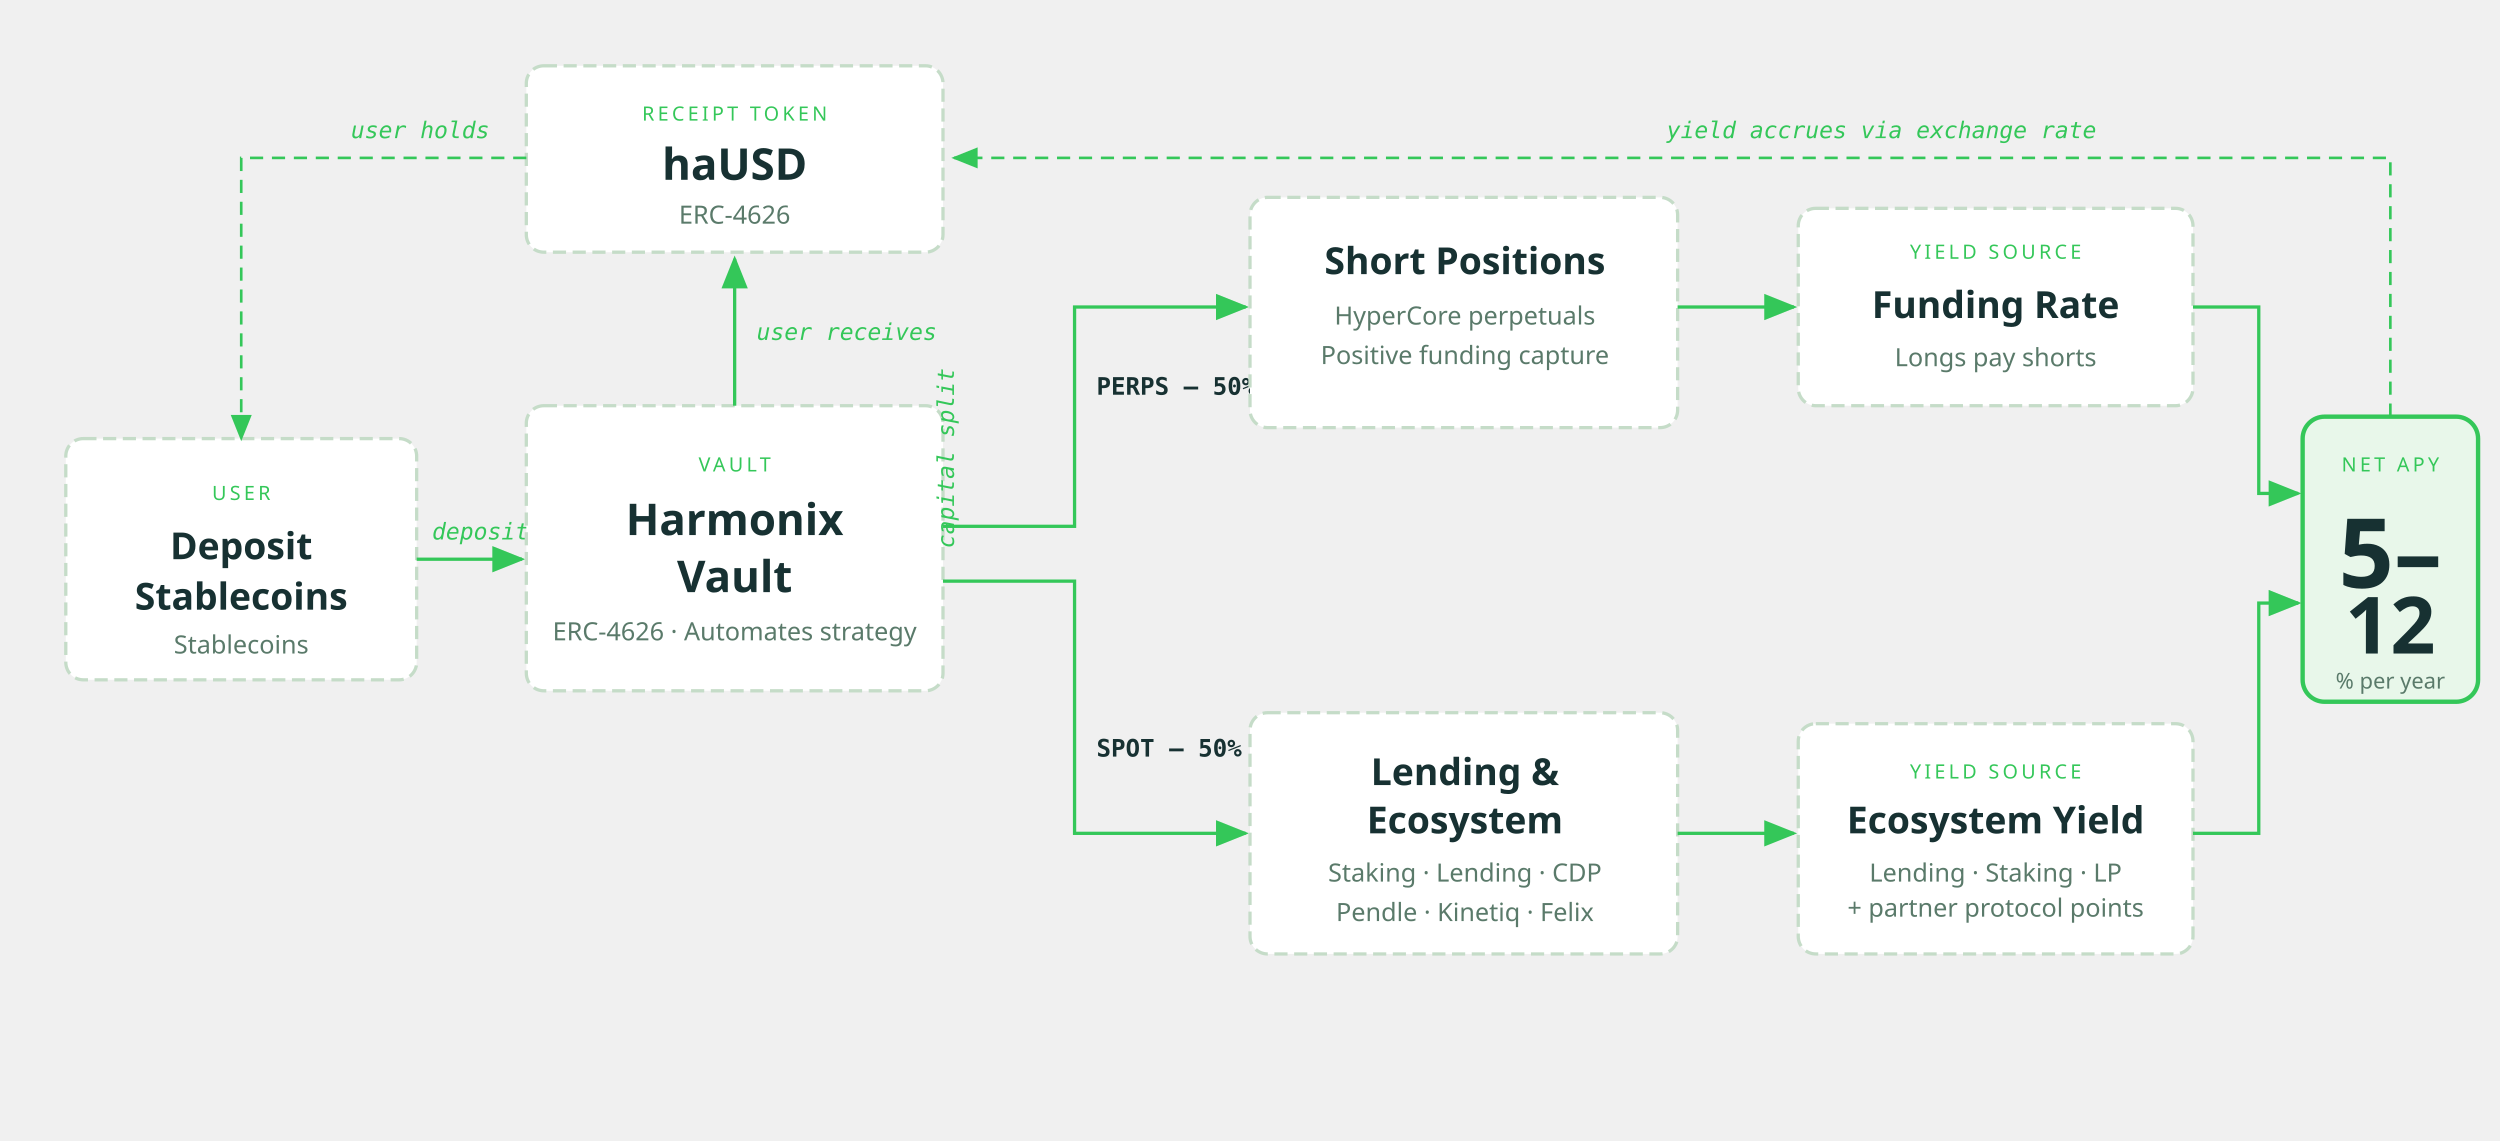
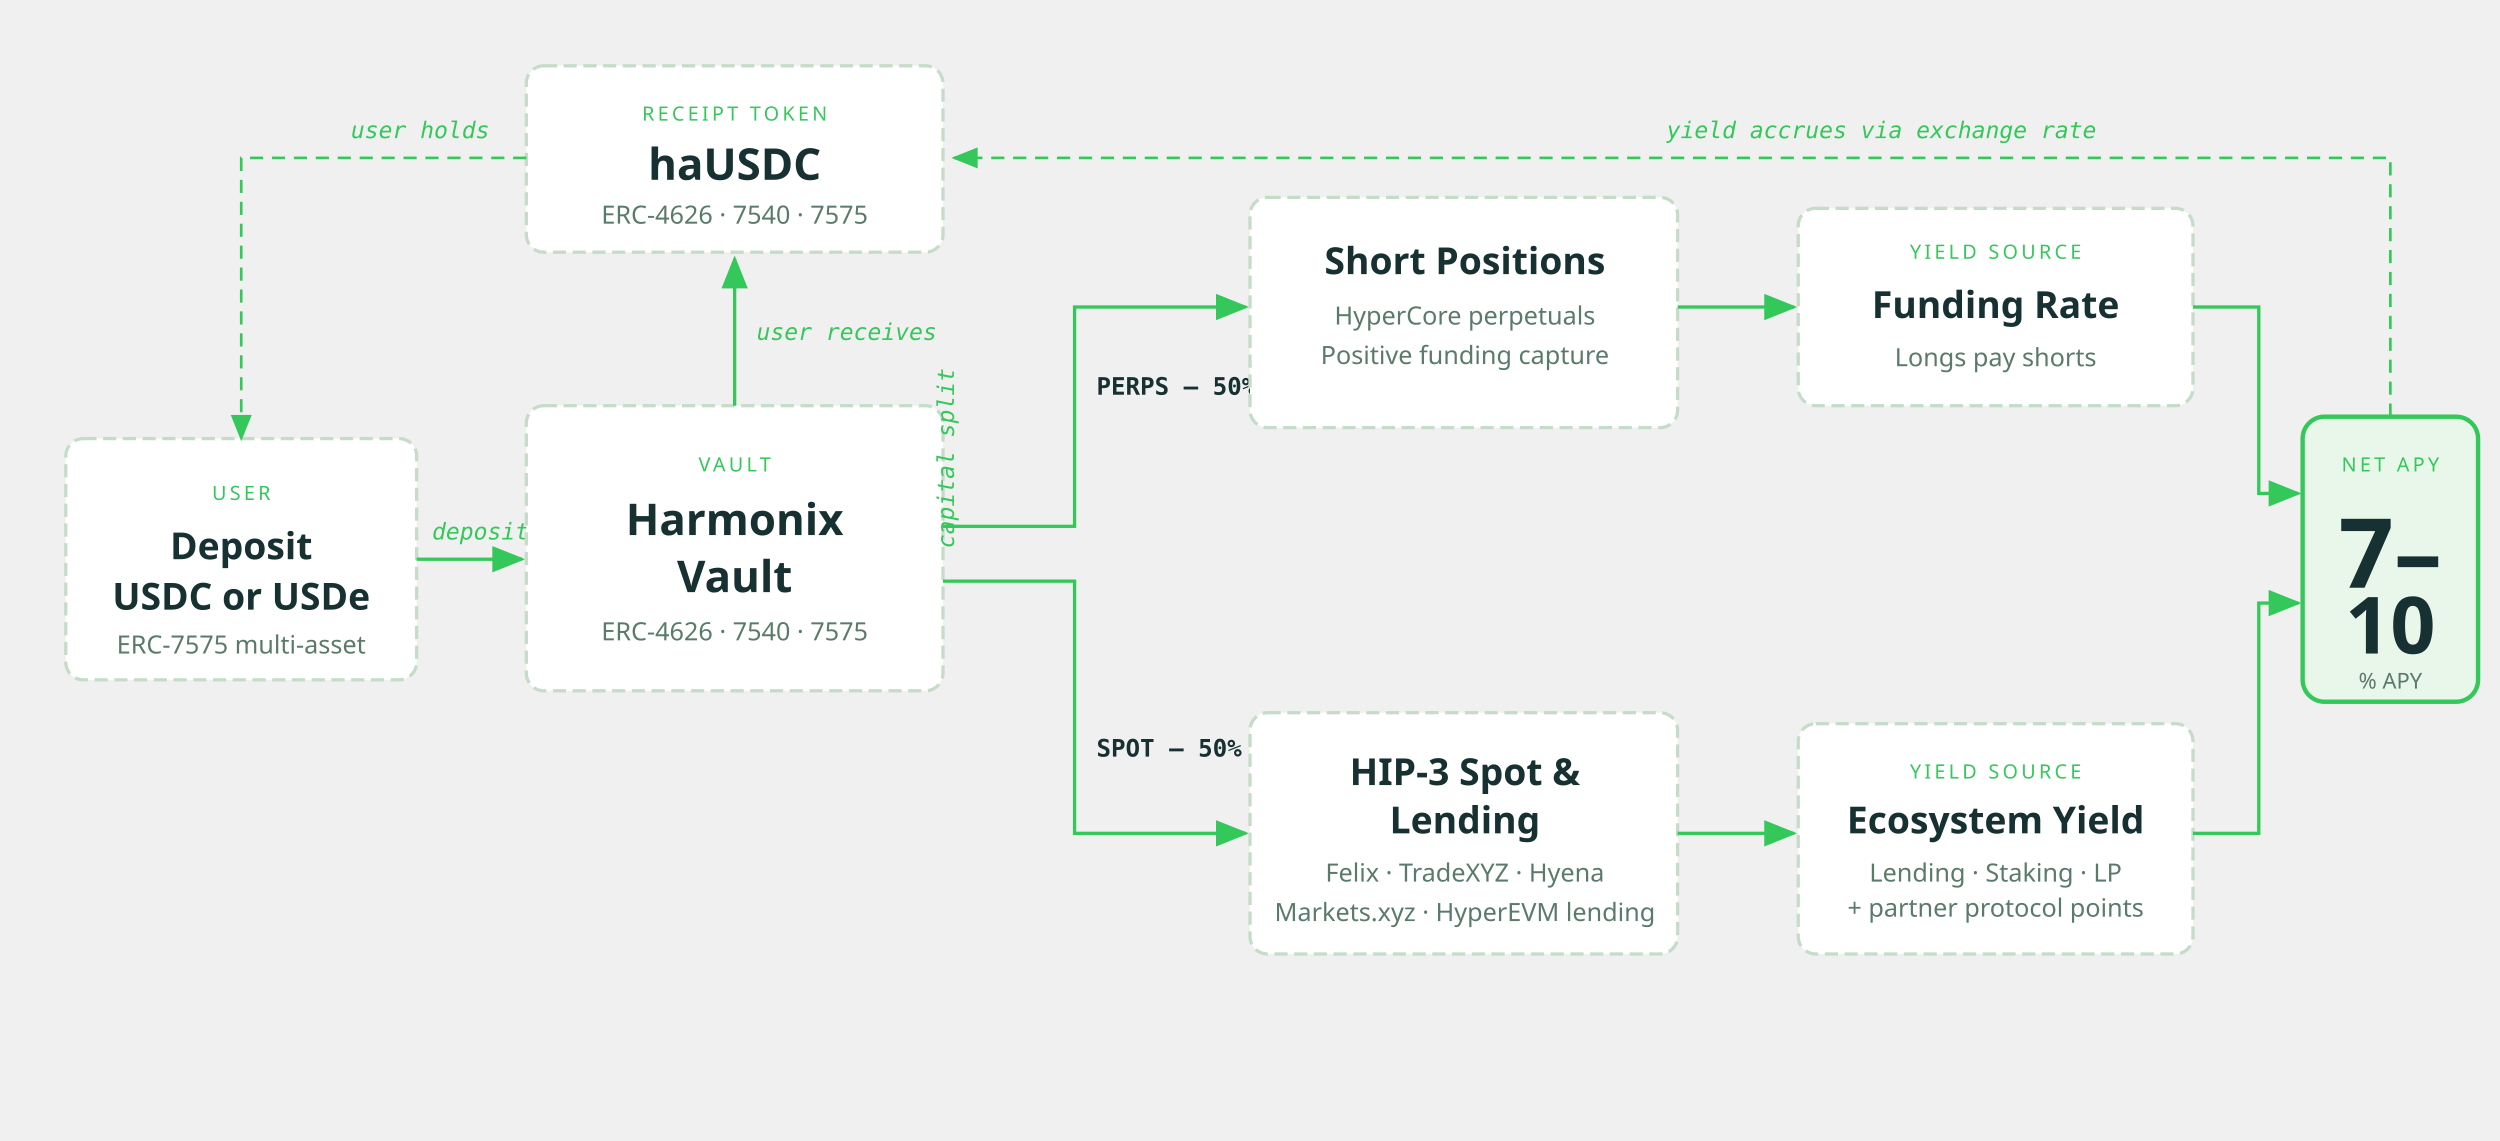
<svg xmlns="http://www.w3.org/2000/svg" viewBox="0 0 1140 520" fill="none">
  <rect width="1140" height="520" fill="none" />
  <defs>
    <marker id="arr" markerWidth="10" markerHeight="8" refX="9" refY="4" orient="auto">
      <path d="M0 0 L10 4 L0 8 Z" fill="#34C759" />
    </marker>
    <marker id="arr-up" markerWidth="10" markerHeight="8" refX="4" refY="0" orient="auto">
      <path d="M0 8 L4 0 L8 8 Z" fill="#34C759" />
    </marker>
    <marker id="arr-down" markerWidth="8" markerHeight="10" refX="4" refY="9" orient="auto">
      <path d="M0 0 L4 10 L8 0 Z" fill="#34C759" />
    </marker>
    <marker id="arr-left" markerWidth="10" markerHeight="8" refX="1" refY="4" orient="auto">
      <path d="M10 0 L0 4 L10 8 Z" fill="#34C759" />
    </marker>
  </defs>
  <style>
    .box { fill: #ffffff; stroke: #c5dcc8; stroke-width: 1.5; stroke-dasharray: 6 3; rx: 8; }
    .box-hl { fill: #e8f7ea; stroke: #34C759; stroke-width: 2; rx: 10; }
    .lbl { fill: #34C759; font-family: 'Aeonik', sans-serif; font-size: 9px; letter-spacing: 1.5px; }
    .ttl { fill: #173132; font-family: 'Aeonik', sans-serif; font-size: 17px; font-weight: 700; }
    .ttl-lg { fill: #173132; font-family: 'Aeonik', sans-serif; font-size: 20px; font-weight: 700; }
    .sub { fill: #5a7a6a; font-family: 'Aeonik', sans-serif; font-size: 11.5px; }
    .flow { fill: #34C759; font-family: 'Aeonik Mono', monospace; font-size: 10.5px; font-style: italic; }
    .pct { fill: #173132; font-family: 'Aeonik Mono', monospace; font-size: 11px; font-weight: 600; }
  </style>
  <rect class="box" x="30" y="200" width="160" height="110" />
  <text class="lbl" x="110" y="228" text-anchor="middle">USER</text>
  <text class="ttl" x="110" y="255" text-anchor="middle">Deposit</text>
-   <text class="ttl" x="110" y="278" text-anchor="middle">Stablecoins</text>
-   <text class="sub" x="110" y="298" text-anchor="middle">Stablecoins</text>
+   <text class="ttl" x="110" y="278" text-anchor="middle">USDC or USDe</text>
+   <text class="sub" x="110" y="298" text-anchor="middle">ERC-7575 multi-asset</text>
  <line x1="190" y1="255" x2="238" y2="255" stroke="#34C759" stroke-width="1.5" marker-end="url(#arr)" />
  <text class="flow" x="197" y="246">deposit</text>
  <rect class="box" x="240" y="185" width="190" height="130" />
  <text class="lbl" x="335" y="215" text-anchor="middle">VAULT</text>
  <text class="ttl-lg" x="335" y="244" text-anchor="middle">Harmonix</text>
  <text class="ttl-lg" x="335" y="270" text-anchor="middle">Vault</text>
-   <text class="sub" x="335" y="292" text-anchor="middle">ERC-4626 · Automates strategy</text>
+   <text class="sub" x="335" y="292" text-anchor="middle">ERC-4626 · 7540 · 7575</text>
  <path d="M335 185 L335 118" stroke="#34C759" stroke-width="1.5" fill="none" marker-end="url(#arr)" />
  <text class="flow" x="345" y="155">user receives</text>
  <rect class="box" x="240" y="30" width="190" height="85" />
  <text class="lbl" x="335" y="55" text-anchor="middle">RECEIPT TOKEN</text>
-   <text class="ttl-lg" x="335" y="82" text-anchor="middle">haUSD</text>
-   <text class="sub" x="335" y="102" text-anchor="middle">ERC-4626</text>
+   <text class="ttl-lg" x="335" y="82" text-anchor="middle">haUSDC</text>
+   <text class="sub" x="335" y="102" text-anchor="middle">ERC-4626 · 7540 · 7575</text>
  <text class="flow" x="465" y="220" transform="rotate(-90 465 250)">capital split</text>
  <path d="M430 240 L490 240 L490 140 L568 140" stroke="#34C759" stroke-width="1.5" fill="none" marker-end="url(#arr)" />
  <text class="pct" x="500" y="180">PERPS — 50%</text>
  <path d="M430 265 L490 265 L490 380 L568 380" stroke="#34C759" stroke-width="1.5" fill="none" marker-end="url(#arr)" />
  <text class="pct" x="500" y="345">SPOT — 50%</text>
  <rect class="box" x="570" y="90" width="195" height="105" />
  <text class="ttl" x="668" y="125" text-anchor="middle">Short Positions</text>
  <text class="sub" x="668" y="148" text-anchor="middle">HyperCore perpetuals</text>
  <text class="sub" x="668" y="166" text-anchor="middle">Positive funding capture</text>
  <rect class="box" x="570" y="325" width="195" height="110" />
-   <text class="ttl" x="668" y="358" text-anchor="middle">Lending &amp;</text>
-   <text class="ttl" x="668" y="380" text-anchor="middle">Ecosystem</text>
-   <text class="sub" x="668" y="402" text-anchor="middle">Staking · Lending · CDP</text>
-   <text class="sub" x="668" y="420" text-anchor="middle">Pendle · Kinetiq · Felix</text>
+   <text class="ttl" x="668" y="358" text-anchor="middle">HIP-3 Spot &amp;</text>
+   <text class="ttl" x="668" y="380" text-anchor="middle">Lending</text>
+   <text class="sub" x="668" y="402" text-anchor="middle">Felix · TradeXYZ · Hyena</text>
+   <text class="sub" x="668" y="420" text-anchor="middle">Markets.xyz · HyperEVM lending</text>
  <line x1="765" y1="140" x2="818" y2="140" stroke="#34C759" stroke-width="1.5" marker-end="url(#arr)" />
  <line x1="765" y1="380" x2="818" y2="380" stroke="#34C759" stroke-width="1.5" marker-end="url(#arr)" />
  <rect class="box" x="820" y="95" width="180" height="90" />
  <text class="lbl" x="910" y="118" text-anchor="middle">YIELD SOURCE</text>
  <text class="ttl" x="910" y="145" text-anchor="middle">Funding Rate</text>
  <text class="sub" x="910" y="167" text-anchor="middle">Longs pay shorts</text>
  <rect class="box" x="820" y="330" width="180" height="105" />
  <text class="lbl" x="910" y="355" text-anchor="middle">YIELD SOURCE</text>
  <text class="ttl" x="910" y="380" text-anchor="middle">Ecosystem Yield</text>
  <text class="sub" x="910" y="402" text-anchor="middle">Lending · Staking · LP</text>
  <text class="sub" x="910" y="418" text-anchor="middle">+ partner protocol points</text>
  <path d="M1000 140 L1030 140 L1030 225 L1048 225" stroke="#34C759" stroke-width="1.5" fill="none" marker-end="url(#arr)" />
  <path d="M1000 380 L1030 380 L1030 275 L1048 275" stroke="#34C759" stroke-width="1.5" fill="none" marker-end="url(#arr)" />
  <rect class="box-hl" x="1050" y="190" width="80" height="130" />
  <text class="lbl" x="1090" y="215" text-anchor="middle">NET APY</text>
-   <text fill="#173132" font-family="'Aeonik', sans-serif" font-size="44" font-weight="800" x="1090" y="268" text-anchor="middle">5–</text>
-   <text fill="#173132" font-family="'Aeonik', sans-serif" font-size="36" font-weight="800" x="1090" y="298" text-anchor="middle">12</text>
-   <text class="sub" x="1090" y="314" text-anchor="middle" style="font-size:10px">% per year</text>
+   <text fill="#173132" font-family="'Aeonik', sans-serif" font-size="44" font-weight="800" x="1090" y="268" text-anchor="middle">7–</text>
+   <text fill="#173132" font-family="'Aeonik', sans-serif" font-size="36" font-weight="800" x="1090" y="298" text-anchor="middle">10</text>
+   <text class="sub" x="1090" y="314" text-anchor="middle" style="font-size:10px">% APY</text>
  <path d="M1090 190 L1090 72 L435 72" stroke="#34C759" stroke-width="1.2" stroke-dasharray="6 4" fill="none" marker-end="url(#arr)" />
  <text class="flow" x="760" y="63">yield accrues via exchange rate</text>
  <path d="M240 72 L110 72 L110 200" stroke="#34C759" stroke-width="1.2" stroke-dasharray="6 4" fill="none" marker-end="url(#arr)" />
  <text class="flow" x="160" y="63">user holds</text>
</svg>
